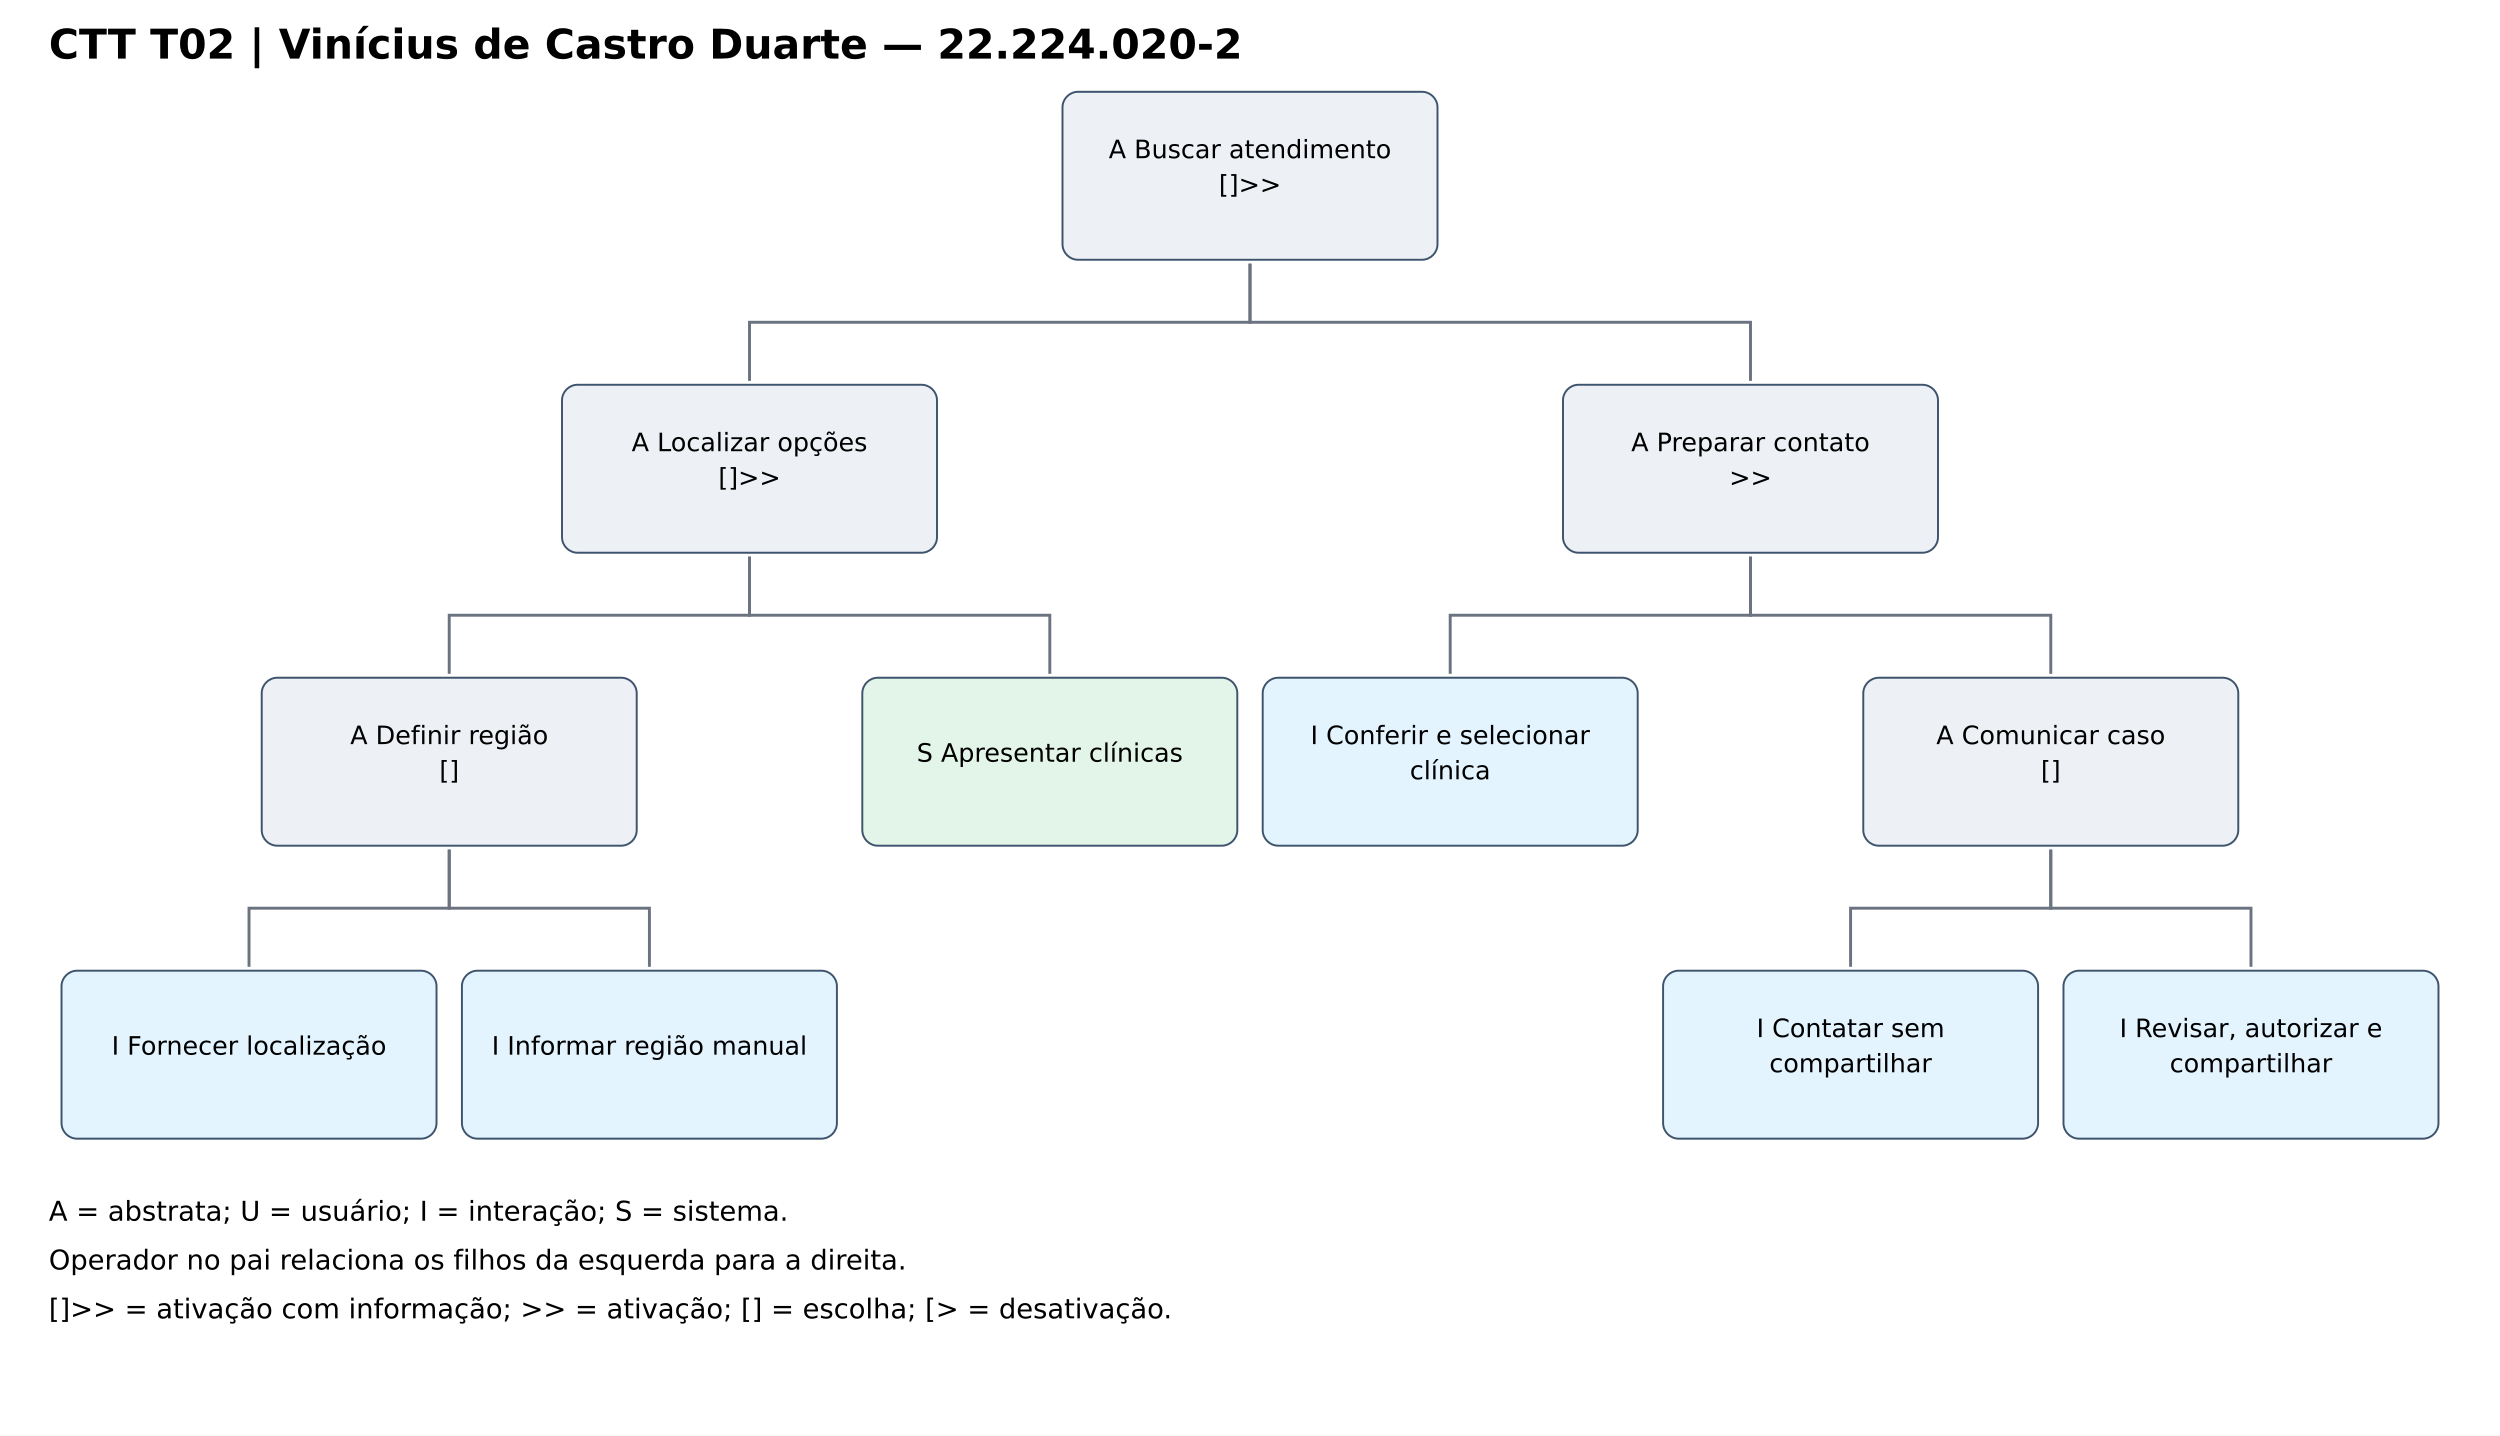
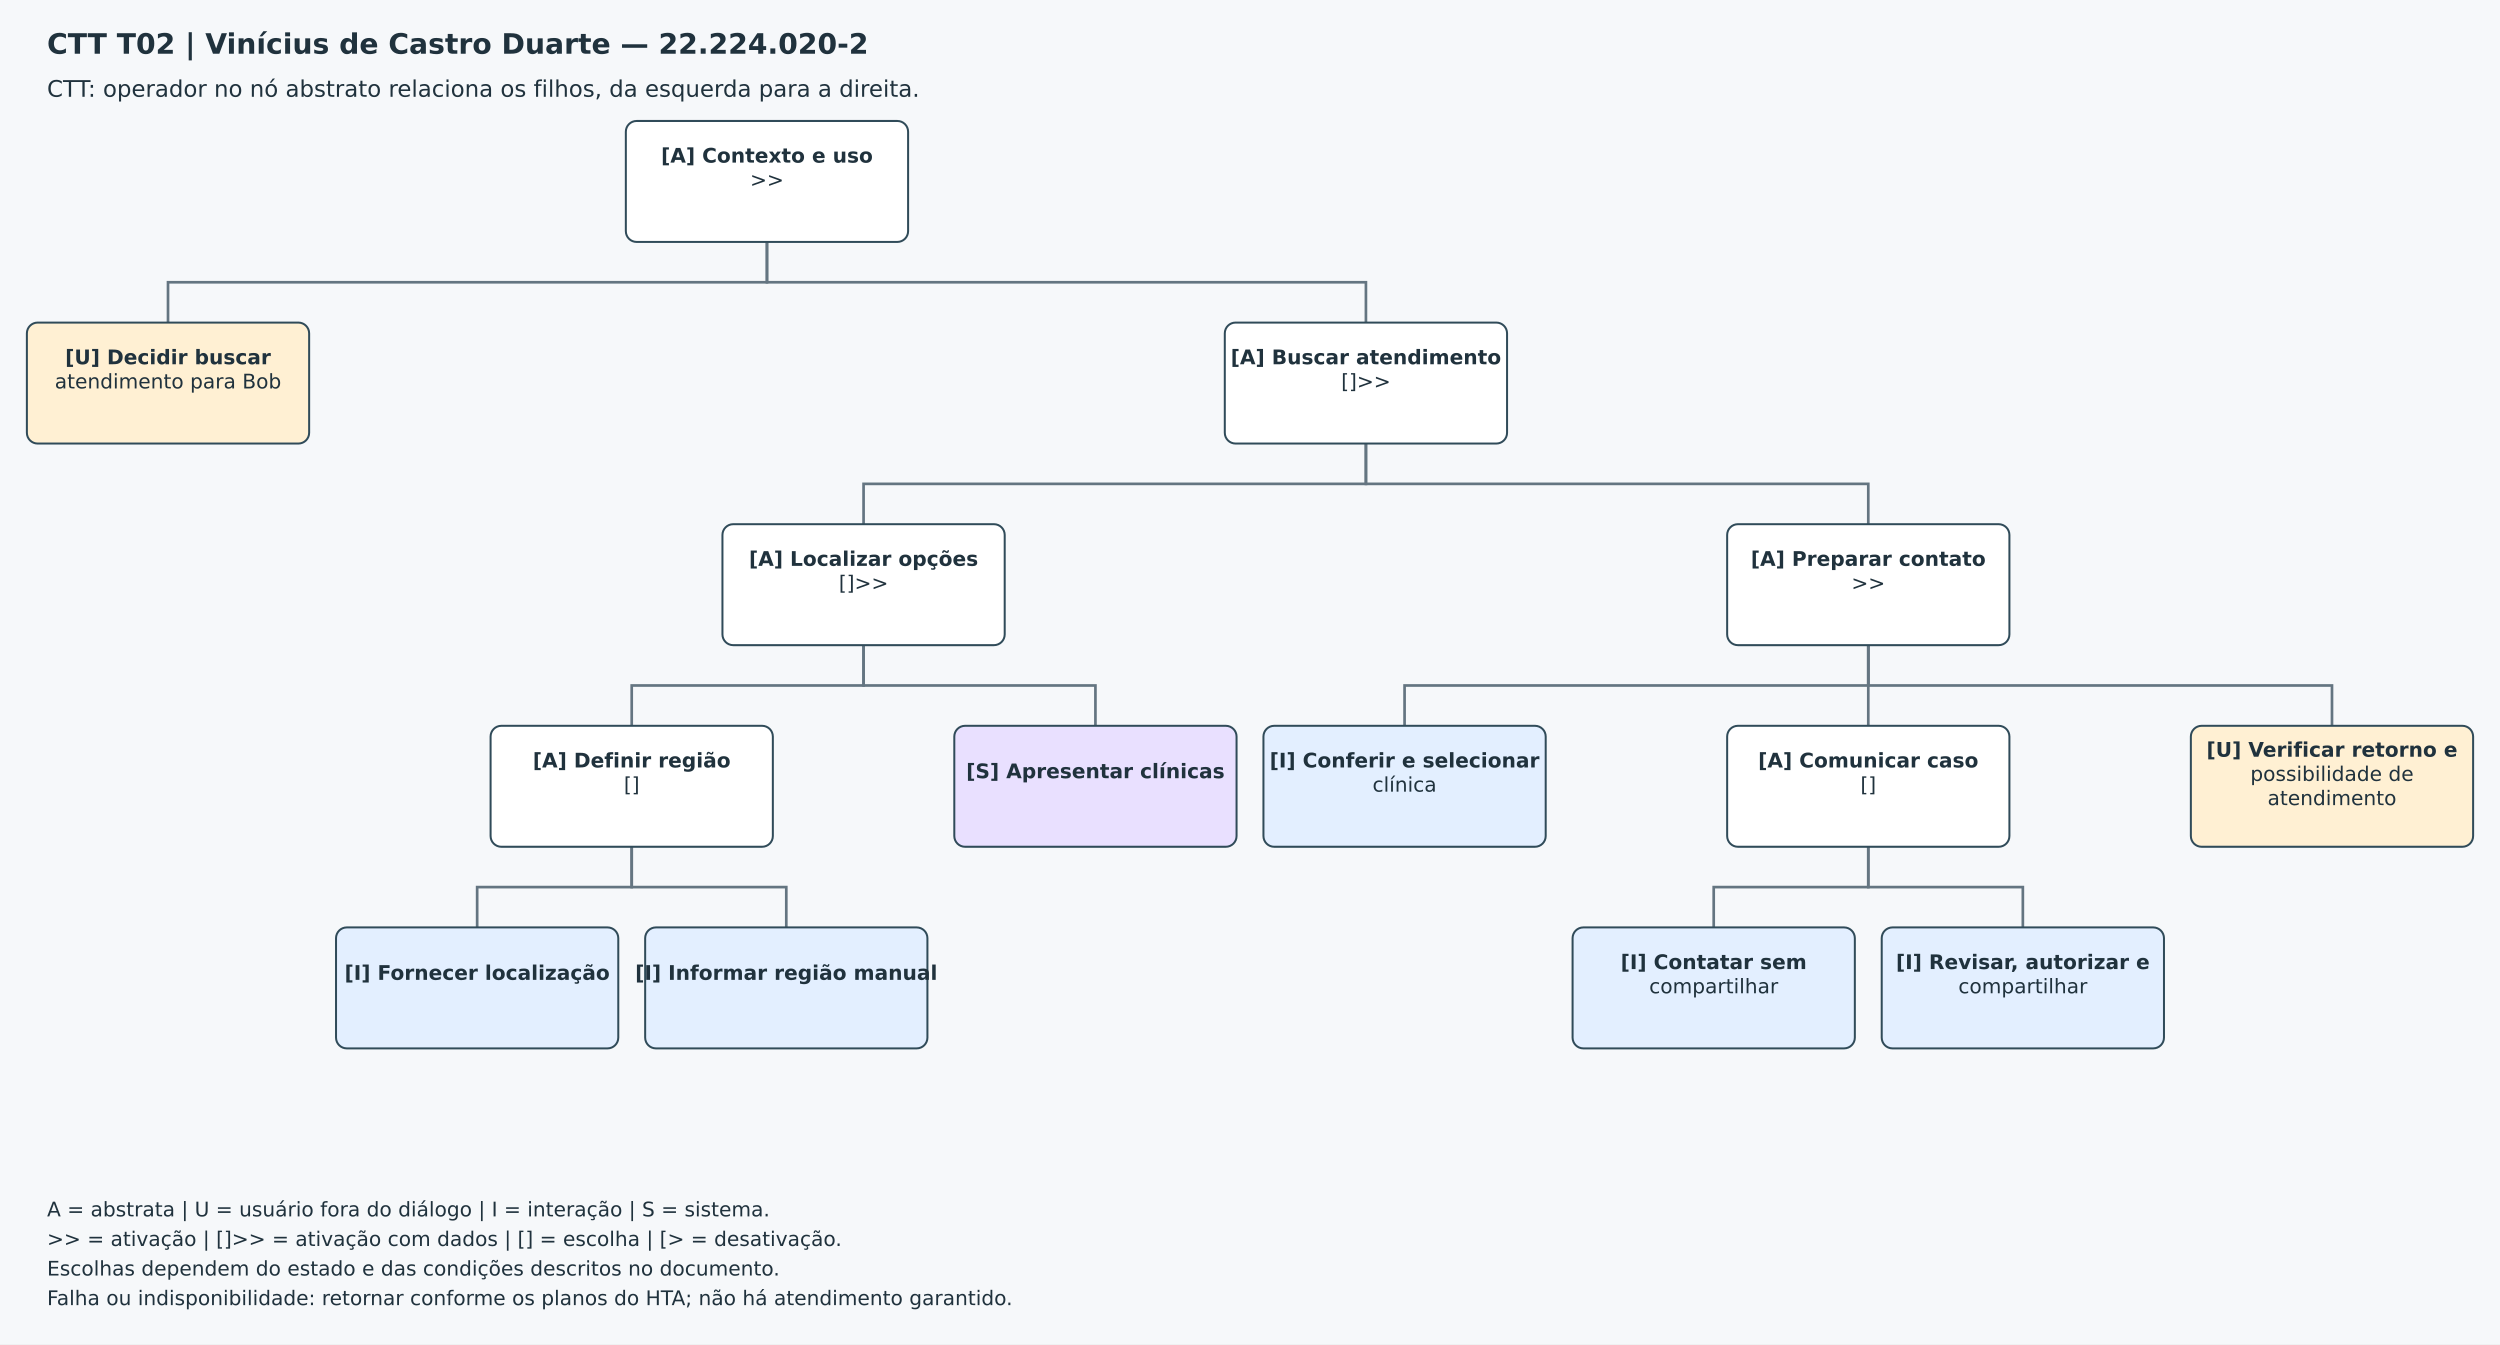
- <svg xmlns="http://www.w3.org/2000/svg" width="1280" height="735" viewBox="0 0 1280 735">
-   <rect width="1280" height="735" fill="white" />
-   <text x="25" y="30" font-family="DejaVu Sans,sans-serif" font-size="21" font-weight="bold">CTT T02 | Vinícius de Castro Duarte — 22.224.020-2</text>
-   <path d="M 230.0 435 V 465 H 127.5 V 495" fill="none" stroke="#6b7280" stroke-width="1.5" />
-   <path d="M 230.0 435 V 465 H 332.5 V 495" fill="none" stroke="#6b7280" stroke-width="1.5" />
-   <path d="M 383.75 285 V 315 H 230.0 V 345" fill="none" stroke="#6b7280" stroke-width="1.5" />
-   <path d="M 383.75 285 V 315 H 537.5 V 345" fill="none" stroke="#6b7280" stroke-width="1.5" />
-   <path d="M 1050.0 435 V 465 H 947.5 V 495" fill="none" stroke="#6b7280" stroke-width="1.5" />
-   <path d="M 1050.0 435 V 465 H 1152.5 V 495" fill="none" stroke="#6b7280" stroke-width="1.5" />
-   <path d="M 896.25 285 V 315 H 742.5 V 345" fill="none" stroke="#6b7280" stroke-width="1.5" />
-   <path d="M 896.25 285 V 315 H 1050.0 V 345" fill="none" stroke="#6b7280" stroke-width="1.5" />
-   <path d="M 640.0 135 V 165 H 383.75 V 195" fill="none" stroke="#6b7280" stroke-width="1.5" />
-   <path d="M 640.0 135 V 165 H 896.25 V 195" fill="none" stroke="#6b7280" stroke-width="1.5" />
-   <rect x="31.5" y="497" width="192" height="86" rx="8" fill="#e3f4ff" stroke="#3e546d" />
-   <text x="127.5" y="540" text-anchor="middle" font-family="DejaVu Sans,sans-serif" font-size="13">I Fornecer localização</text>
-   <rect x="236.5" y="497" width="192" height="86" rx="8" fill="#e3f4ff" stroke="#3e546d" />
-   <text x="332.5" y="540" text-anchor="middle" font-family="DejaVu Sans,sans-serif" font-size="13">I Informar região manual</text>
-   <rect x="134.0" y="347" width="192" height="86" rx="8" fill="#edf0f5" stroke="#3e546d" />
-   <text x="230.0" y="381" text-anchor="middle" font-family="DejaVu Sans,sans-serif" font-size="13">A Definir região</text>
-   <text x="230.0" y="399" text-anchor="middle" font-family="DejaVu Sans,sans-serif" font-size="13">[]</text>
-   <rect x="441.5" y="347" width="192" height="86" rx="8" fill="#e3f4e8" stroke="#3e546d" />
-   <text x="537.5" y="390" text-anchor="middle" font-family="DejaVu Sans,sans-serif" font-size="13">S Apresentar clínicas</text>
-   <rect x="287.75" y="197" width="192" height="86" rx="8" fill="#edf0f5" stroke="#3e546d" />
-   <text x="383.75" y="231" text-anchor="middle" font-family="DejaVu Sans,sans-serif" font-size="13">A Localizar opções</text>
-   <text x="383.75" y="249" text-anchor="middle" font-family="DejaVu Sans,sans-serif" font-size="13">[]&gt;&gt;</text>
-   <rect x="646.5" y="347" width="192" height="86" rx="8" fill="#e3f4ff" stroke="#3e546d" />
-   <text x="742.5" y="381" text-anchor="middle" font-family="DejaVu Sans,sans-serif" font-size="13">I Conferir e selecionar</text>
-   <text x="742.5" y="399" text-anchor="middle" font-family="DejaVu Sans,sans-serif" font-size="13">clínica</text>
-   <rect x="851.5" y="497" width="192" height="86" rx="8" fill="#e3f4ff" stroke="#3e546d" />
-   <text x="947.5" y="531" text-anchor="middle" font-family="DejaVu Sans,sans-serif" font-size="13">I Contatar sem</text>
-   <text x="947.5" y="549" text-anchor="middle" font-family="DejaVu Sans,sans-serif" font-size="13">compartilhar</text>
-   <rect x="1056.5" y="497" width="192" height="86" rx="8" fill="#e3f4ff" stroke="#3e546d" />
-   <text x="1152.5" y="531" text-anchor="middle" font-family="DejaVu Sans,sans-serif" font-size="13">I Revisar, autorizar e</text>
-   <text x="1152.5" y="549" text-anchor="middle" font-family="DejaVu Sans,sans-serif" font-size="13">compartilhar</text>
-   <rect x="954.0" y="347" width="192" height="86" rx="8" fill="#edf0f5" stroke="#3e546d" />
-   <text x="1050.0" y="381" text-anchor="middle" font-family="DejaVu Sans,sans-serif" font-size="13">A Comunicar caso</text>
-   <text x="1050.0" y="399" text-anchor="middle" font-family="DejaVu Sans,sans-serif" font-size="13">[]</text>
-   <rect x="800.25" y="197" width="192" height="86" rx="8" fill="#edf0f5" stroke="#3e546d" />
-   <text x="896.25" y="231" text-anchor="middle" font-family="DejaVu Sans,sans-serif" font-size="13">A Preparar contato</text>
-   <text x="896.25" y="249" text-anchor="middle" font-family="DejaVu Sans,sans-serif" font-size="13">&gt;&gt;</text>
-   <rect x="544.0" y="47" width="192" height="86" rx="8" fill="#edf0f5" stroke="#3e546d" />
-   <text x="640.0" y="81" text-anchor="middle" font-family="DejaVu Sans,sans-serif" font-size="13">A Buscar atendimento</text>
-   <text x="640.0" y="99" text-anchor="middle" font-family="DejaVu Sans,sans-serif" font-size="13">[]&gt;&gt;</text>
-   <text x="25" y="625" font-family="DejaVu Sans,sans-serif" font-size="14">A = abstrata; U = usuário; I = interação; S = sistema.</text>
-   <text x="25" y="650" font-family="DejaVu Sans,sans-serif" font-size="14">Operador no pai relaciona os filhos da esquerda para a direita.</text>
-   <text x="25" y="675" font-family="DejaVu Sans,sans-serif" font-size="14">[]&gt;&gt; = ativação com informação; &gt;&gt; = ativação; [] = escolha; [&gt; = desativação.</text>
+ <svg xmlns="http://www.w3.org/2000/svg" width="1860" height="1000" viewBox="0 0 1860 1000" role="img">
+   <rect width="100%" height="100%" fill="#f6f8fa" />
+   <text x="35" y="40" text-anchor="start" font-family="DejaVu Sans, sans-serif" font-size="21" font-weight="bold" fill="#20323d">CTT T02 | Vinícius de Castro Duarte — 22.224.020-2</text>
+   <text x="35" y="72" text-anchor="start" font-family="DejaVu Sans, sans-serif" font-size="17" font-weight="normal" fill="#20323d">CTT: operador no nó abstrato relaciona os filhos, da esquerda para a direita.</text>
+   <path d="M 470.0 630 V 660.0 H 355 V 690" fill="none" stroke="#647581" stroke-width="2" />
+   <path d="M 470.0 630 V 660.0 H 585 V 690" fill="none" stroke="#647581" stroke-width="2" />
+   <path d="M 642.5 480 V 510.0 H 470.0 V 540" fill="none" stroke="#647581" stroke-width="2" />
+   <path d="M 642.5 480 V 510.0 H 815 V 540" fill="none" stroke="#647581" stroke-width="2" />
+   <path d="M 1390.0 630 V 660.0 H 1275 V 690" fill="none" stroke="#647581" stroke-width="2" />
+   <path d="M 1390.0 630 V 660.0 H 1505 V 690" fill="none" stroke="#647581" stroke-width="2" />
+   <path d="M 1390.0 480 V 510.0 H 1045 V 540" fill="none" stroke="#647581" stroke-width="2" />
+   <path d="M 1390.0 480 V 510.0 H 1390.0 V 540" fill="none" stroke="#647581" stroke-width="2" />
+   <path d="M 1390.0 480 V 510.0 H 1735 V 540" fill="none" stroke="#647581" stroke-width="2" />
+   <path d="M 1016.25 330 V 360.0 H 642.5 V 390" fill="none" stroke="#647581" stroke-width="2" />
+   <path d="M 1016.25 330 V 360.0 H 1390.0 V 390" fill="none" stroke="#647581" stroke-width="2" />
+   <path d="M 570.625 180 V 210.0 H 125 V 240" fill="none" stroke="#647581" stroke-width="2" />
+   <path d="M 570.625 180 V 210.0 H 1016.25 V 240" fill="none" stroke="#647581" stroke-width="2" />
+   <rect x="20" y="240" width="210" height="90" rx="8" fill="#fff0d3" stroke="#304b59" stroke-width="1.5" />
+   <text x="125" y="271" text-anchor="middle" font-family="DejaVu Sans, sans-serif" font-size="15" font-weight="bold" fill="#20323d">[U] Decidir buscar</text>
+   <text x="125" y="289" text-anchor="middle" font-family="DejaVu Sans, sans-serif" font-size="15" font-weight="normal" fill="#20323d">atendimento para Bob</text>
+   <rect x="250" y="690" width="210" height="90" rx="8" fill="#e3efff" stroke="#304b59" stroke-width="1.5" />
+   <text x="355" y="729" text-anchor="middle" font-family="DejaVu Sans, sans-serif" font-size="15" font-weight="bold" fill="#20323d">[I] Fornecer localização</text>
+   <rect x="480" y="690" width="210" height="90" rx="8" fill="#e3efff" stroke="#304b59" stroke-width="1.5" />
+   <text x="585" y="729" text-anchor="middle" font-family="DejaVu Sans, sans-serif" font-size="15" font-weight="bold" fill="#20323d">[I] Informar região manual</text>
+   <rect x="365.0" y="540" width="210" height="90" rx="8" fill="#fff" stroke="#304b59" stroke-width="1.5" />
+   <text x="470.0" y="571" text-anchor="middle" font-family="DejaVu Sans, sans-serif" font-size="15" font-weight="bold" fill="#20323d">[A] Definir região</text>
+   <text x="470.0" y="589" text-anchor="middle" font-family="DejaVu Sans, sans-serif" font-size="15" font-weight="normal" fill="#20323d">[]</text>
+   <rect x="710" y="540" width="210" height="90" rx="8" fill="#e9e0ff" stroke="#304b59" stroke-width="1.5" />
+   <text x="815" y="579" text-anchor="middle" font-family="DejaVu Sans, sans-serif" font-size="15" font-weight="bold" fill="#20323d">[S] Apresentar clínicas</text>
+   <rect x="537.5" y="390" width="210" height="90" rx="8" fill="#fff" stroke="#304b59" stroke-width="1.5" />
+   <text x="642.5" y="421" text-anchor="middle" font-family="DejaVu Sans, sans-serif" font-size="15" font-weight="bold" fill="#20323d">[A] Localizar opções</text>
+   <text x="642.5" y="439" text-anchor="middle" font-family="DejaVu Sans, sans-serif" font-size="15" font-weight="normal" fill="#20323d">[]&gt;&gt;</text>
+   <rect x="940" y="540" width="210" height="90" rx="8" fill="#e3efff" stroke="#304b59" stroke-width="1.5" />
+   <text x="1045" y="571" text-anchor="middle" font-family="DejaVu Sans, sans-serif" font-size="15" font-weight="bold" fill="#20323d">[I] Conferir e selecionar</text>
+   <text x="1045" y="589" text-anchor="middle" font-family="DejaVu Sans, sans-serif" font-size="15" font-weight="normal" fill="#20323d">clínica</text>
+   <rect x="1170" y="690" width="210" height="90" rx="8" fill="#e3efff" stroke="#304b59" stroke-width="1.5" />
+   <text x="1275" y="721" text-anchor="middle" font-family="DejaVu Sans, sans-serif" font-size="15" font-weight="bold" fill="#20323d">[I] Contatar sem</text>
+   <text x="1275" y="739" text-anchor="middle" font-family="DejaVu Sans, sans-serif" font-size="15" font-weight="normal" fill="#20323d">compartilhar</text>
+   <rect x="1400" y="690" width="210" height="90" rx="8" fill="#e3efff" stroke="#304b59" stroke-width="1.5" />
+   <text x="1505" y="721" text-anchor="middle" font-family="DejaVu Sans, sans-serif" font-size="15" font-weight="bold" fill="#20323d">[I] Revisar, autorizar e</text>
+   <text x="1505" y="739" text-anchor="middle" font-family="DejaVu Sans, sans-serif" font-size="15" font-weight="normal" fill="#20323d">compartilhar</text>
+   <rect x="1285.0" y="540" width="210" height="90" rx="8" fill="#fff" stroke="#304b59" stroke-width="1.5" />
+   <text x="1390.0" y="571" text-anchor="middle" font-family="DejaVu Sans, sans-serif" font-size="15" font-weight="bold" fill="#20323d">[A] Comunicar caso</text>
+   <text x="1390.0" y="589" text-anchor="middle" font-family="DejaVu Sans, sans-serif" font-size="15" font-weight="normal" fill="#20323d">[]</text>
+   <rect x="1630" y="540" width="210" height="90" rx="8" fill="#fff0d3" stroke="#304b59" stroke-width="1.5" />
+   <text x="1735" y="563" text-anchor="middle" font-family="DejaVu Sans, sans-serif" font-size="15" font-weight="bold" fill="#20323d">[U] Verificar retorno e</text>
+   <text x="1735" y="581" text-anchor="middle" font-family="DejaVu Sans, sans-serif" font-size="15" font-weight="normal" fill="#20323d">possibilidade de</text>
+   <text x="1735" y="599" text-anchor="middle" font-family="DejaVu Sans, sans-serif" font-size="15" font-weight="normal" fill="#20323d">atendimento</text>
+   <rect x="1285.0" y="390" width="210" height="90" rx="8" fill="#fff" stroke="#304b59" stroke-width="1.5" />
+   <text x="1390.0" y="421" text-anchor="middle" font-family="DejaVu Sans, sans-serif" font-size="15" font-weight="bold" fill="#20323d">[A] Preparar contato</text>
+   <text x="1390.0" y="439" text-anchor="middle" font-family="DejaVu Sans, sans-serif" font-size="15" font-weight="normal" fill="#20323d">&gt;&gt;</text>
+   <rect x="911.25" y="240" width="210" height="90" rx="8" fill="#fff" stroke="#304b59" stroke-width="1.5" />
+   <text x="1016.25" y="271" text-anchor="middle" font-family="DejaVu Sans, sans-serif" font-size="15" font-weight="bold" fill="#20323d">[A] Buscar atendimento</text>
+   <text x="1016.25" y="289" text-anchor="middle" font-family="DejaVu Sans, sans-serif" font-size="15" font-weight="normal" fill="#20323d">[]&gt;&gt;</text>
+   <rect x="465.625" y="90" width="210" height="90" rx="8" fill="#fff" stroke="#304b59" stroke-width="1.5" />
+   <text x="570.625" y="121" text-anchor="middle" font-family="DejaVu Sans, sans-serif" font-size="15" font-weight="bold" fill="#20323d">[A] Contexto e uso</text>
+   <text x="570.625" y="139" text-anchor="middle" font-family="DejaVu Sans, sans-serif" font-size="15" font-weight="normal" fill="#20323d">&gt;&gt;</text>
+   <text x="35" y="905" text-anchor="start" font-family="DejaVu Sans, sans-serif" font-size="15" font-weight="normal" fill="#20323d">A = abstrata | U = usuário fora do diálogo | I = interação | S = sistema.</text>
+   <text x="35" y="927" text-anchor="start" font-family="DejaVu Sans, sans-serif" font-size="15" font-weight="normal" fill="#20323d">&gt;&gt; = ativação | []&gt;&gt; = ativação com dados | [] = escolha | [&gt; = desativação.</text>
+   <text x="35" y="949" text-anchor="start" font-family="DejaVu Sans, sans-serif" font-size="15" font-weight="normal" fill="#20323d">Escolhas dependem do estado e das condições descritos no documento.</text>
+   <text x="35" y="971" text-anchor="start" font-family="DejaVu Sans, sans-serif" font-size="15" font-weight="normal" fill="#20323d">Falha ou indisponibilidade: retornar conforme os planos do HTA; não há atendimento garantido.</text>
</svg>
